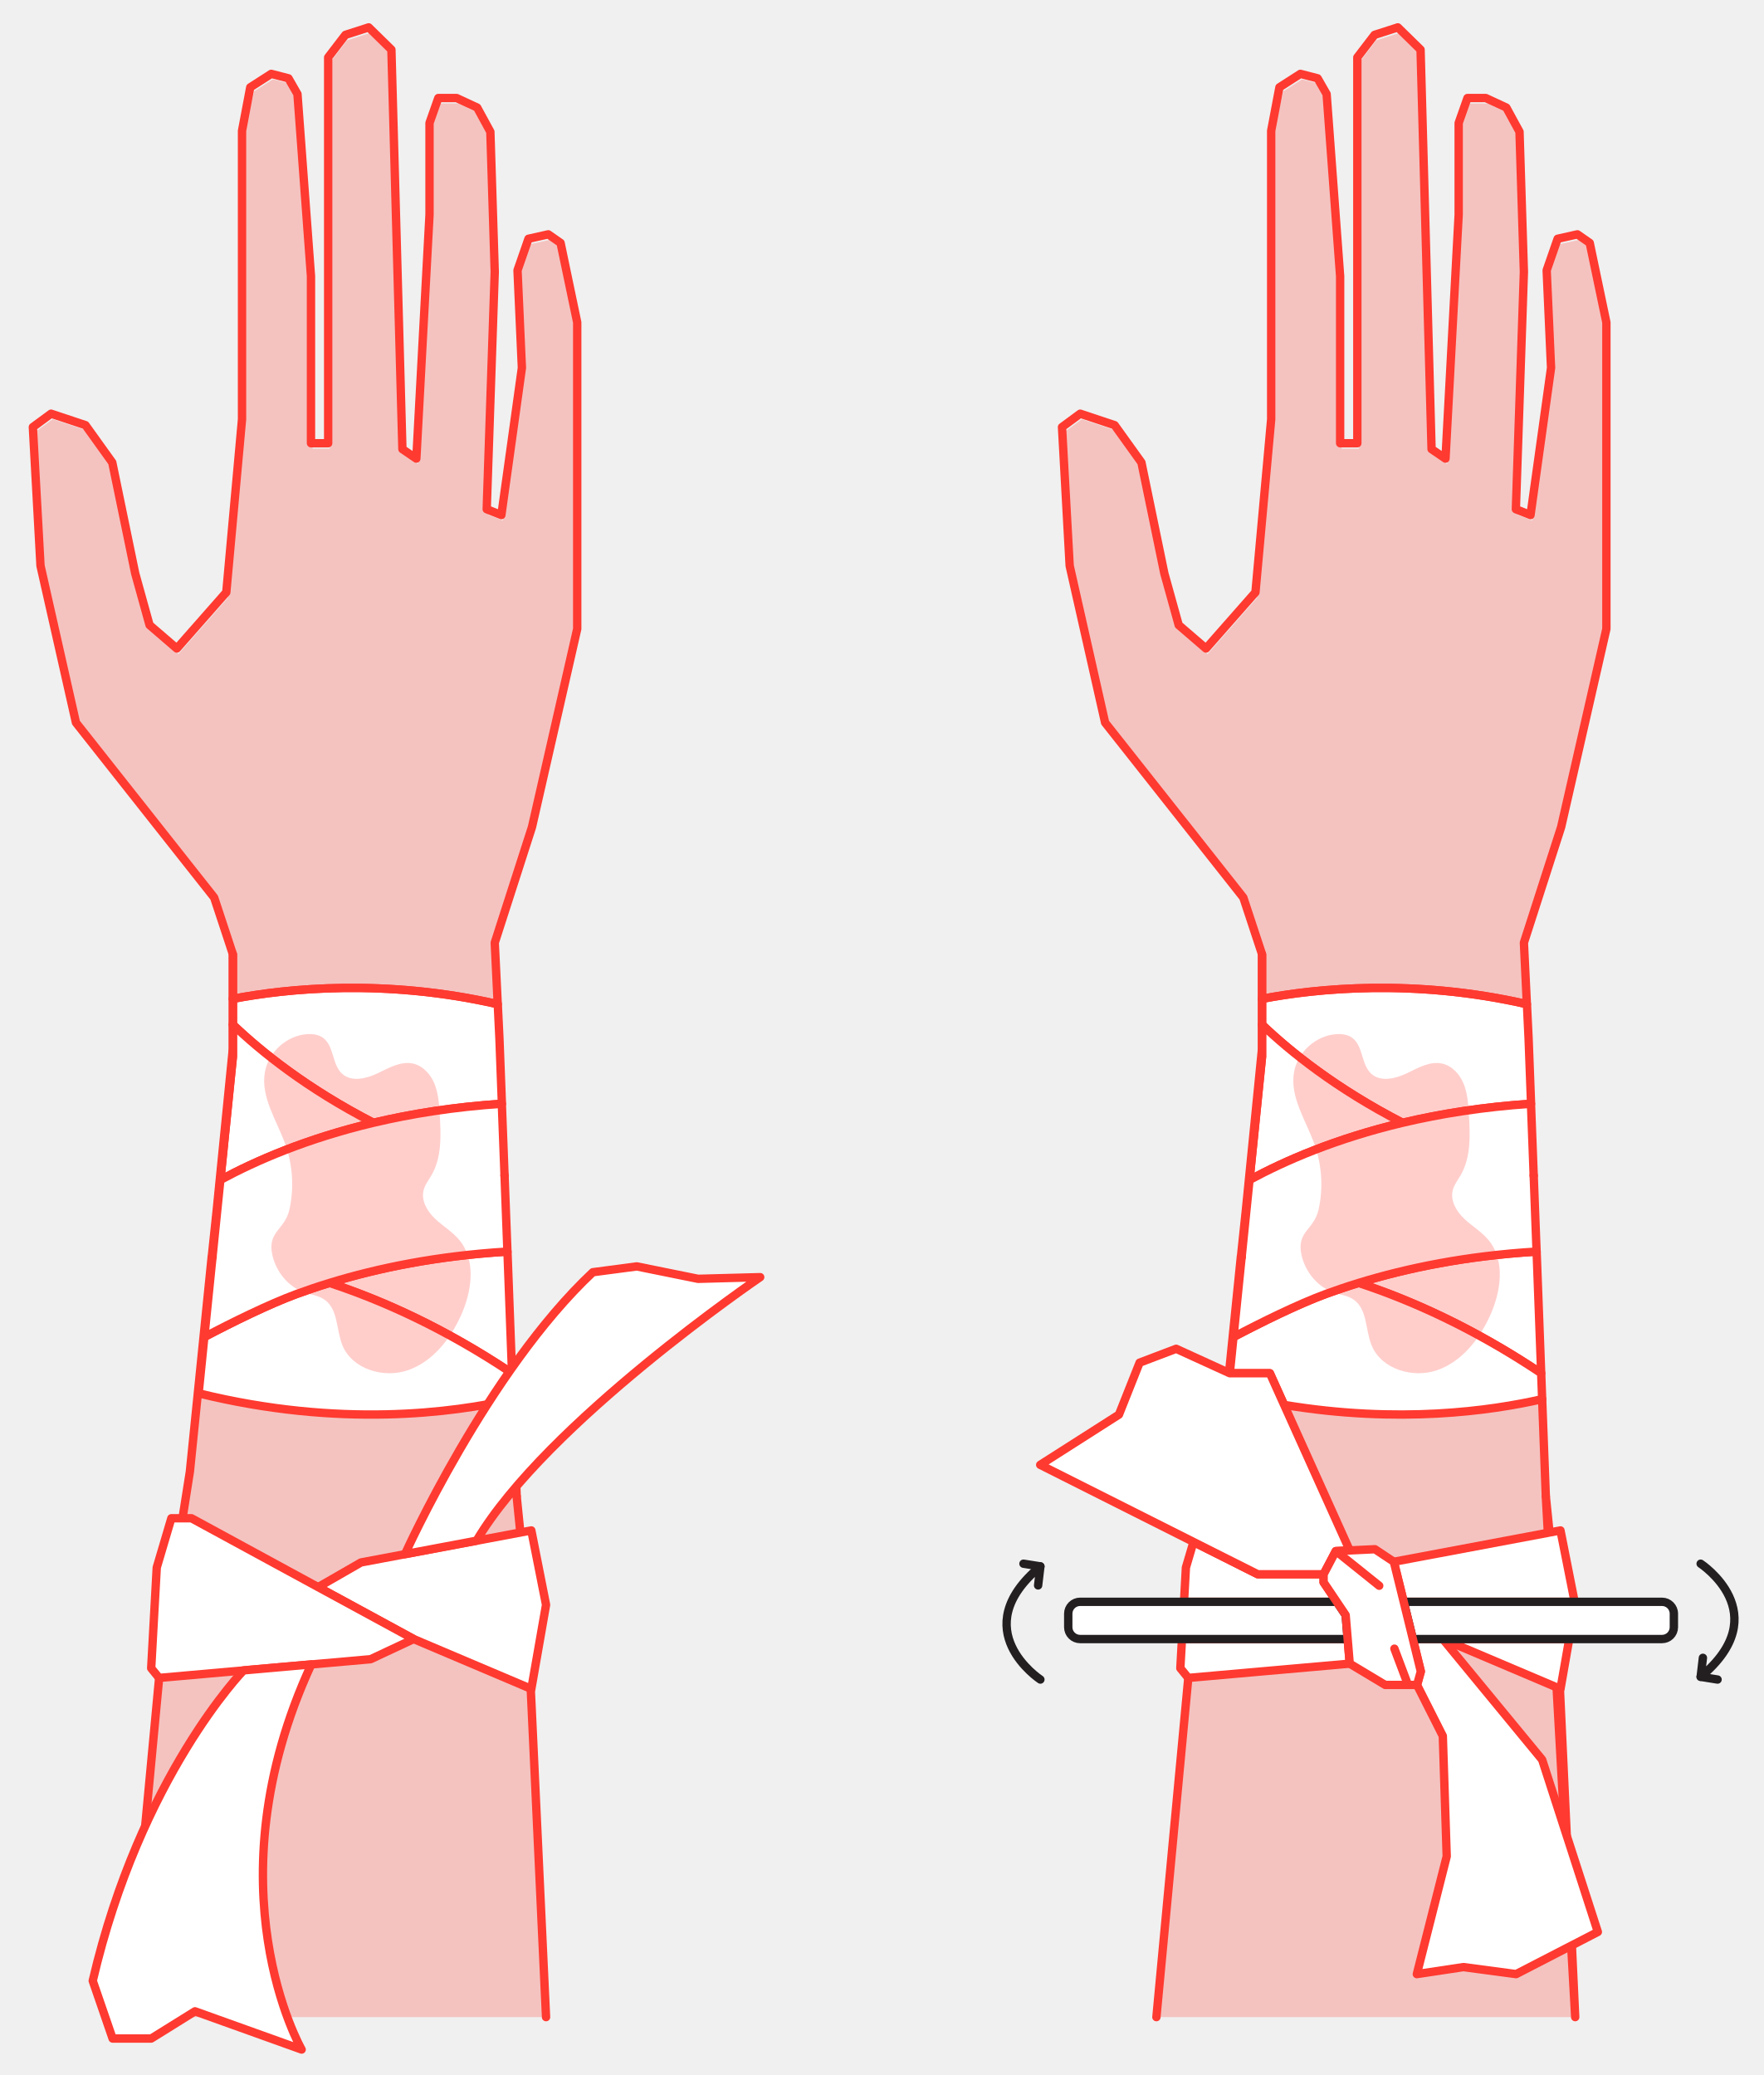
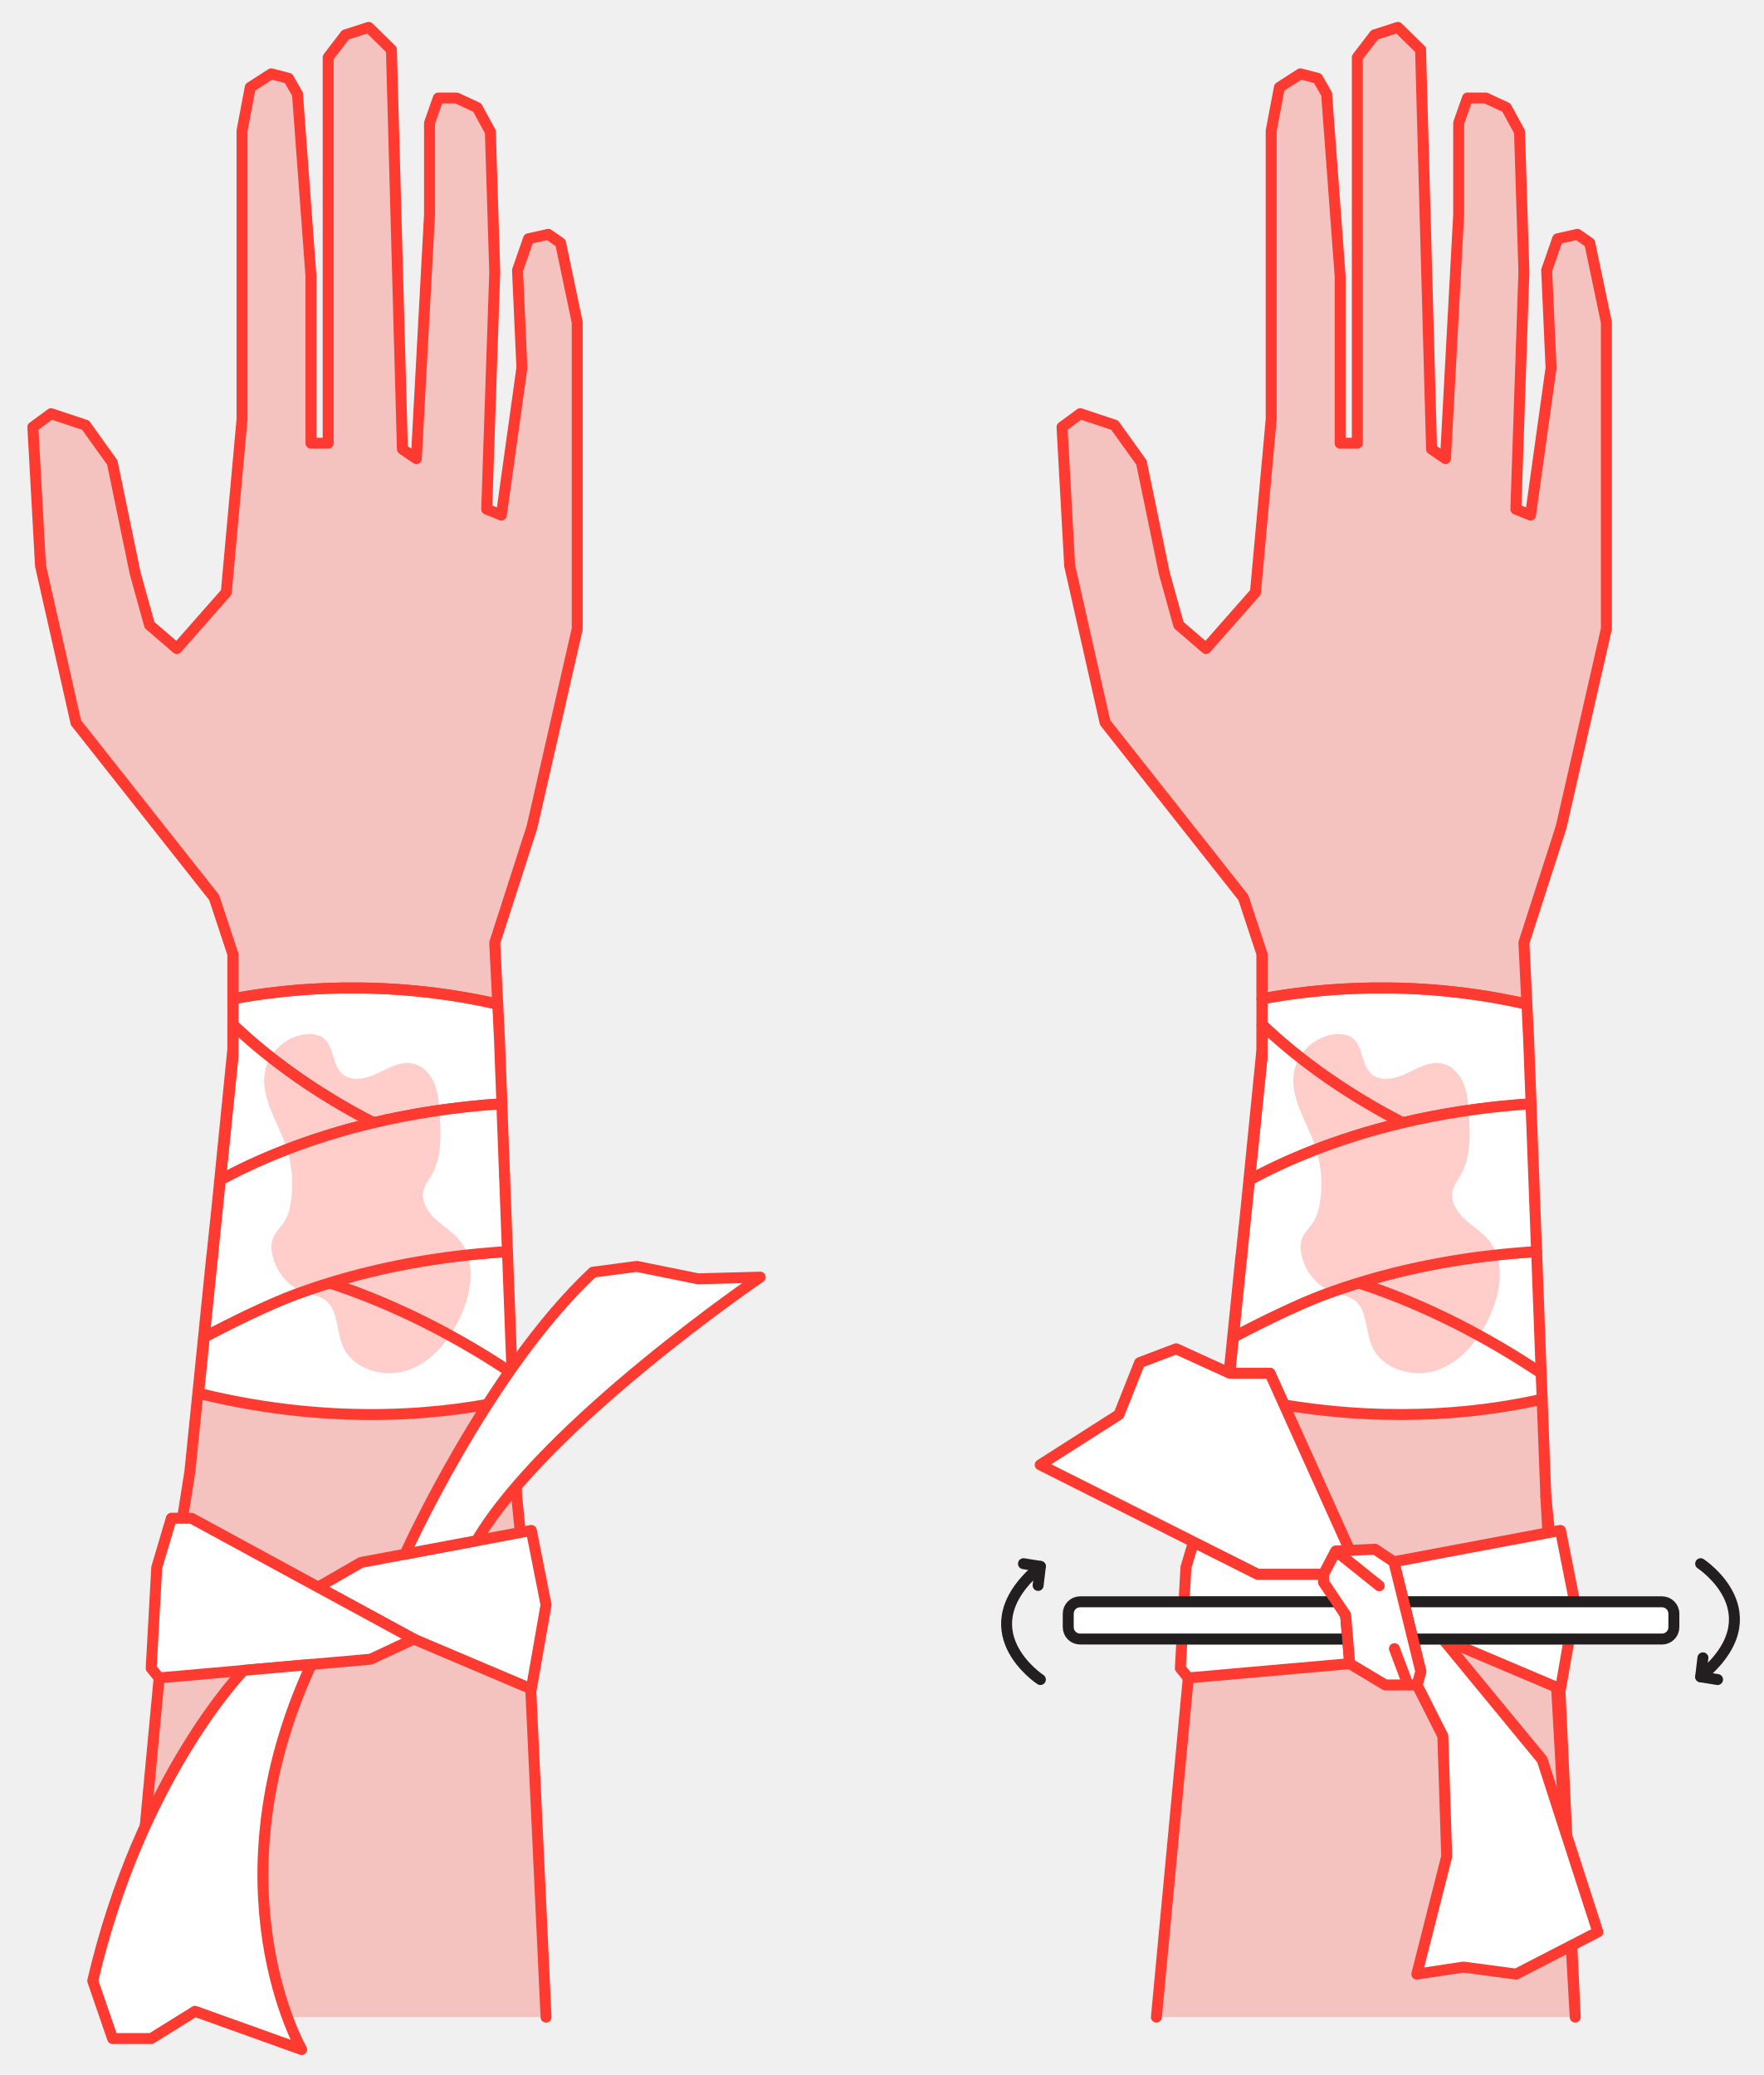
<svg xmlns="http://www.w3.org/2000/svg" width="322" height="379" viewBox="0 0 322 379" fill="none">
  <path opacity="0.25" d="M286.457 336.311L286.128 335.31L285.731 334.087L281.635 321.41L263.494 299.372L284.272 308.183L284.875 308.435L284.982 308.481L285.074 307.961L286.457 336.311Z" fill="#FF3A30" />
  <path opacity="0.25" d="M287.672 368.428H211.188L217.378 306.44L246.492 303.865L252.98 307.755H258.787L263.494 317.077L264.205 339.069L258.749 360.572L267.254 359.289L276.882 360.572L286.938 355.384L287.061 355.323L287.374 355.162L287.664 361.329L287.672 368.428Z" fill="#FF3A30" />
  <path opacity="0.25" d="M293.655 59.896V115.87L285.578 151.258L278.594 173.189L278.601 173.318L278.655 174.442L279.442 190.695L282.598 274.316L283.163 279.879L282.98 279.909L282.682 279.97L254.546 285.258L251.1 282.966L246.492 283.187L234.518 256.603H234.51V256.595L231.912 250.826H225.134L225.554 246.654L225.837 243.91V243.903L226.907 233.38L226.93 233.174L227.044 232.051L227.579 226.793L228.481 217.968L228.764 215.217L230.773 195.44V176.772L230.766 176.749V175.328L230.483 174.518L230.475 174.495L229.971 173.059L229.948 172.967L229.925 172.898L229.902 172.837L227.037 164.691L226.945 164.424L202.11 132.987L201.912 132.1L195.646 104.339L194.316 80.398L194.247 79.16V79.015L197.564 76.57L203.845 78.664L208.621 85.296L208.629 85.312L208.743 85.472L212.732 104.759L215.284 114.181V114.189L215.552 115.167L220.534 119.461L229.566 109.191L232.439 76.57V24.891L232.569 24.356L232.585 24.295L232.592 24.249L233.853 18.869L233.968 18.38L234.327 16.86L234.365 16.684L237.781 14.491L240.929 15.308L242.312 17.746L242.32 17.754L242.564 18.189L244.971 50.62V52.094L245.032 80.956V81.957H248.173V11.48L251.329 7.376L255.57 6.009L259.452 9.806L259.719 10.074L260.804 49.359L261.698 82.209L261.721 83.035L264.274 84.777L266.474 43.918L266.681 23.615V23.462L268.293 18.907H271.632L275.384 20.65L276.003 21.933L276.026 21.987L277.532 25.105L277.539 25.166L277.807 25.67L277.814 25.685L277.921 29.285L277.937 30.102L278.578 51.3L278.571 51.437L277.157 93.137L277.127 94.015H277.134L277.172 94.031L279.801 95.085L283.5 68.516L283.545 68.21V68.187L283.553 68.172L282.812 51.644L282.758 50.505V50.497L282.743 50.367L284.76 44.613L288.375 43.811L290.514 45.301H290.522L290.614 45.37L293.655 59.896Z" fill="#FF3A30" />
-   <path d="M281.459 250.826H281.452C269.187 242.619 257.801 237.507 248.127 234.328C256.984 231.608 267.75 229.392 280.466 228.62H280.626L281.459 250.826Z" fill="white" stroke="#FF3A30" stroke-width="1.528" stroke-linecap="round" stroke-linejoin="round" />
-   <path d="M282.307 273.315L281.635 255.556" stroke="#FF3A30" stroke-width="1.528" stroke-linecap="round" stroke-linejoin="round" />
-   <path d="M279.603 201.607C270.853 202.18 263.036 203.449 256.143 205.076C244.016 198.833 235.657 192.094 230.491 187.157V182.442C240.287 180.555 258.26 178.698 278.846 183.413H278.854L279.159 189.687L279.61 201.607H279.603Z" fill="white" stroke="#FF3A30" stroke-width="1.528" stroke-linecap="round" stroke-linejoin="round" />
-   <path d="M293.365 58.888V114.869L285.104 151.059L278.364 171.996L278.303 172.188L278.846 183.413H278.838C258.252 178.698 240.279 180.555 230.483 182.442V174.304L227.961 166.663L227.06 163.935L201.82 131.986L195.348 103.338L193.949 78.007L194.026 77.953L197.273 75.561L203.562 77.655L208.453 84.471L212.64 104.736L215.261 114.166L220.243 118.453L229.276 108.19L232.149 76.578V23.89L233.563 16.424L233.654 15.95L233.677 15.935L237.483 13.49L240.631 14.307L242.274 17.18L244.681 49.649L244.742 50.436V80.956H247.883V10.479L251.031 6.368L255.28 5L259.429 9.065L261.439 82.034L263.983 83.768L266.39 39.188V22.453L267.995 17.906H271.342L275.094 19.649L277.501 24.065L278.28 48.992L278.303 49.634L276.882 91.585L276.836 93.007L279.511 94.076L283.263 67.171L283.209 66.071L282.46 49.366L282.521 49.198L284.462 43.612L288.077 42.802L290.323 44.369L293.365 58.888Z" stroke="#FF3A30" stroke-width="1.528" stroke-linecap="round" stroke-linejoin="round" />
-   <path d="M256.136 205.076C243.963 207.965 234.671 212.015 228.237 215.499C228.221 215.507 228.206 215.514 228.191 215.522L230.483 192.995V187.157C235.649 192.093 244.009 198.833 256.136 205.076Z" fill="white" stroke="#FF3A30" stroke-width="1.528" stroke-linecap="round" stroke-linejoin="round" />
-   <path d="M224.592 250.826L225.264 244.208L226.617 230.935L226.64 230.729L226.754 229.605L227.289 224.348L228.191 215.522L230.483 192.995V187.157V182.442V174.518V174.327L230.476 174.304V174.495V182.442V187.149V191.551L227.541 220.925L226.64 229.437L226.624 229.43L224.454 250.765" stroke="#FF3A30" stroke-width="1.528" stroke-linecap="round" stroke-linejoin="round" />
-   <path d="M217.011 306.471L211.188 368.428" stroke="#FF3A30" stroke-width="1.528" stroke-linecap="round" stroke-linejoin="round" />
-   <path d="M282.98 279.909L282.682 279.97L282.307 273.314L282.98 279.909Z" fill="white" stroke="#FF3A30" stroke-width="1.528" stroke-linecap="round" stroke-linejoin="round" />
-   <path d="M286.128 335.31L285.731 334.087L284.271 308.183L284.875 308.435L286.128 335.31Z" fill="white" stroke="#FF3A30" stroke-width="1.528" stroke-linecap="round" stroke-linejoin="round" />
-   <path d="M287.672 368.428L286.938 355.384L287.06 355.323L287.672 368.428Z" fill="white" stroke="#FF3A30" stroke-width="1.528" stroke-linecap="round" stroke-linejoin="round" />
-   <path d="M281.635 255.556C272.19 257.711 255.455 260.08 234.518 256.603H234.51L231.912 250.826H224.592L225.264 244.208L225.837 243.91C227.556 243.001 229.482 242.023 231.461 241.052C232.195 240.693 232.936 240.334 233.677 239.983C234.709 239.494 235.748 239.012 236.764 238.561C236.91 238.492 237.055 238.431 237.2 238.37C237.49 238.233 237.781 238.11 238.071 237.988C238.43 237.828 238.782 237.682 239.126 237.537C240.172 237.094 241.174 236.697 242.113 236.353C242.48 236.215 242.847 236.085 243.221 235.948C243.221 235.956 243.229 235.948 243.229 235.948C244.009 235.673 244.803 235.398 245.621 235.13C246.033 234.993 246.446 234.863 246.859 234.725C247.271 234.595 247.699 234.458 248.127 234.328C248.754 234.534 249.38 234.748 250.022 234.97C250.534 235.146 251.046 235.329 251.566 235.52C251.742 235.573 251.917 235.642 252.093 235.711C252.636 235.91 253.186 236.116 253.744 236.33C254.386 236.574 255.035 236.827 255.692 237.094C256.342 237.354 257.007 237.629 257.671 237.912C258.336 238.187 259.009 238.477 259.689 238.783C260.361 239.081 261.049 239.387 261.737 239.707C262.424 240.028 263.12 240.357 263.815 240.693C264.511 241.022 265.214 241.373 265.924 241.732C266.329 241.939 266.742 242.145 267.147 242.359C267.636 242.611 268.125 242.871 268.622 243.131C269.111 243.391 269.607 243.658 270.104 243.933C271.48 244.69 272.878 245.477 274.284 246.31C274.758 246.585 275.224 246.868 275.698 247.158C276.011 247.349 276.324 247.54 276.638 247.731C276.958 247.922 277.272 248.121 277.585 248.319C278.219 248.717 278.861 249.114 279.495 249.534C279.763 249.703 280.038 249.878 280.305 250.062C280.688 250.306 281.07 250.558 281.452 250.818H281.459L281.635 255.556Z" fill="white" stroke="#FF3A30" stroke-width="1.528" stroke-linecap="round" stroke-linejoin="round" />
-   <path d="M280.626 228.612H280.466C267.75 229.392 256.984 231.608 248.127 234.328C246.01 234.977 244.008 235.658 242.113 236.353C237.116 238.187 230.231 241.58 225.264 244.208L226.616 230.935L226.639 230.729L226.754 229.605L227.289 224.348L228.191 215.522C228.191 215.522 228.221 215.507 228.236 215.499C234.671 212.015 243.963 207.965 256.135 205.076C263.028 203.449 270.845 202.18 279.595 201.607L280.091 214.697L280.619 228.612H280.626Z" fill="white" stroke="#FF3A30" stroke-width="1.528" stroke-linecap="round" stroke-linejoin="round" />
-   <path d="M230.484 182.442H230.476" stroke="#FF3A30" stroke-width="1.528" stroke-linecap="round" stroke-linejoin="round" />
-   <path d="M280.099 214.697H280.084" stroke="#FF3A30" stroke-width="1.528" stroke-linecap="round" stroke-linejoin="round" />
-   <path d="M230.483 187.158C230.483 187.158 230.483 187.158 230.483 187.15" stroke="#FF3A30" stroke-width="1.528" stroke-linecap="round" stroke-linejoin="round" />
-   <path d="M226.778 229.613C226.778 229.613 226.762 229.613 226.754 229.613" stroke="#FF3A30" stroke-width="1.528" stroke-linecap="round" stroke-linejoin="round" />
+   <path d="M281.459 250.826H281.452C269.187 242.619 257.801 237.507 248.127 234.328C256.984 231.608 267.75 229.392 280.466 228.62H280.626L281.459 250.826Z" fill="white" stroke="#FF3A30" stroke-width="2" stroke-linecap="round" stroke-linejoin="round" />
+   <path d="M282.307 273.315L281.635 255.556" stroke="#FF3A30" stroke-width="2" stroke-linecap="round" stroke-linejoin="round" />
+   <path d="M279.603 201.607C270.853 202.18 263.036 203.449 256.143 205.076C244.016 198.833 235.657 192.094 230.491 187.157V182.442C240.287 180.555 258.26 178.698 278.846 183.413H278.854L279.159 189.687L279.61 201.607H279.603Z" fill="white" stroke="#FF3A30" stroke-width="2" stroke-linecap="round" stroke-linejoin="round" />
+   <path d="M293.365 58.888V114.869L285.104 151.059L278.364 171.996L278.303 172.188L278.846 183.413H278.838C258.252 178.698 240.279 180.555 230.483 182.442V174.304L227.961 166.663L227.06 163.935L201.82 131.986L195.348 103.338L193.949 78.007L194.026 77.953L197.273 75.561L203.562 77.655L208.453 84.471L212.64 104.736L215.261 114.166L220.243 118.453L229.276 108.19L232.149 76.578V23.89L233.563 16.424L233.654 15.95L233.677 15.935L237.483 13.49L240.631 14.307L242.274 17.18L244.681 49.649L244.742 50.436V80.956H247.883V10.479L251.031 6.368L255.28 5L259.429 9.065L261.439 82.034L263.983 83.768L266.39 39.188V22.453L267.995 17.906H271.342L275.094 19.649L277.501 24.065L278.28 48.992L278.303 49.634L276.882 91.585L276.836 93.007L279.511 94.076L283.263 67.171L283.209 66.071L282.46 49.366L282.521 49.198L284.462 43.612L288.077 42.802L290.323 44.369L293.365 58.888Z" stroke="#FF3A30" stroke-width="2" stroke-linecap="round" stroke-linejoin="round" />
+   <path d="M256.136 205.076C243.963 207.965 234.671 212.015 228.237 215.499C228.221 215.507 228.206 215.514 228.191 215.522L230.483 192.995V187.157C235.649 192.093 244.009 198.833 256.136 205.076Z" fill="white" stroke="#FF3A30" stroke-width="2" stroke-linecap="round" stroke-linejoin="round" />
+   <path d="M224.592 250.826L225.264 244.208L226.617 230.935L226.64 230.729L226.754 229.605L227.289 224.348L228.191 215.522L230.483 192.995V187.157V182.442V174.518V174.327L230.476 174.304V174.495V182.442V187.149V191.551L227.541 220.925L226.64 229.437L226.624 229.43L224.454 250.765" stroke="#FF3A30" stroke-width="2" stroke-linecap="round" stroke-linejoin="round" />
+   <path d="M217.011 306.471L211.188 368.428" stroke="#FF3A30" stroke-width="2" stroke-linecap="round" stroke-linejoin="round" />
+   <path d="M282.98 279.909L282.682 279.97L282.307 273.314L282.98 279.909Z" fill="white" stroke="#FF3A30" stroke-width="2" stroke-linecap="round" stroke-linejoin="round" />
+   <path d="M286.128 335.31L285.731 334.087L284.271 308.183L284.875 308.435L286.128 335.31Z" fill="white" stroke="#FF3A30" stroke-width="2" stroke-linecap="round" stroke-linejoin="round" />
+   <path d="M287.672 368.428L286.938 355.384L287.06 355.323L287.672 368.428Z" fill="white" stroke="#FF3A30" stroke-width="2" stroke-linecap="round" stroke-linejoin="round" />
+   <path d="M281.635 255.556C272.19 257.711 255.455 260.08 234.518 256.603H234.51L231.912 250.826H224.592L225.264 244.208L225.837 243.91C227.556 243.001 229.482 242.023 231.461 241.052C232.195 240.693 232.936 240.334 233.677 239.983C234.709 239.494 235.748 239.012 236.764 238.561C236.91 238.492 237.055 238.431 237.2 238.37C237.49 238.233 237.781 238.11 238.071 237.988C238.43 237.828 238.782 237.682 239.126 237.537C240.172 237.094 241.174 236.697 242.113 236.353C242.48 236.215 242.847 236.085 243.221 235.948C243.221 235.956 243.229 235.948 243.229 235.948C244.009 235.673 244.803 235.398 245.621 235.13C246.033 234.993 246.446 234.863 246.859 234.725C247.271 234.595 247.699 234.458 248.127 234.328C248.754 234.534 249.38 234.748 250.022 234.97C250.534 235.146 251.046 235.329 251.566 235.52C251.742 235.573 251.917 235.642 252.093 235.711C252.636 235.91 253.186 236.116 253.744 236.33C254.386 236.574 255.035 236.827 255.692 237.094C256.342 237.354 257.007 237.629 257.671 237.912C258.336 238.187 259.009 238.477 259.689 238.783C260.361 239.081 261.049 239.387 261.737 239.707C262.424 240.028 263.12 240.357 263.815 240.693C264.511 241.022 265.214 241.373 265.924 241.732C266.329 241.939 266.742 242.145 267.147 242.359C267.636 242.611 268.125 242.871 268.622 243.131C269.111 243.391 269.607 243.658 270.104 243.933C271.48 244.69 272.878 245.477 274.284 246.31C274.758 246.585 275.224 246.868 275.698 247.158C276.011 247.349 276.324 247.54 276.638 247.731C276.958 247.922 277.272 248.121 277.585 248.319C278.219 248.717 278.861 249.114 279.495 249.534C279.763 249.703 280.038 249.878 280.305 250.062C280.688 250.306 281.07 250.558 281.452 250.818H281.459L281.635 255.556Z" fill="white" stroke="#FF3A30" stroke-width="2" stroke-linecap="round" stroke-linejoin="round" />
+   <path d="M280.626 228.612H280.466C267.75 229.392 256.984 231.608 248.127 234.328C246.01 234.977 244.008 235.658 242.113 236.353C237.116 238.187 230.231 241.58 225.264 244.208L226.616 230.935L226.639 230.729L226.754 229.605L227.289 224.348L228.191 215.522C228.191 215.522 228.221 215.507 228.236 215.499C234.671 212.015 243.963 207.965 256.135 205.076C263.028 203.449 270.845 202.18 279.595 201.607L280.091 214.697L280.619 228.612H280.626Z" fill="white" stroke="#FF3A30" stroke-width="2" stroke-linecap="round" stroke-linejoin="round" />
+   <path d="M230.484 182.442H230.476" stroke="#FF3A30" stroke-width="2" stroke-linecap="round" stroke-linejoin="round" />
+   <path d="M280.099 214.697H280.084" stroke="#FF3A30" stroke-width="2" stroke-linecap="round" stroke-linejoin="round" />
+   <path d="M230.483 187.158C230.483 187.158 230.483 187.158 230.483 187.15" stroke="#FF3A30" stroke-width="2" stroke-linecap="round" stroke-linejoin="round" />
+   <path d="M226.778 229.613C226.778 229.613 226.762 229.613 226.754 229.613" stroke="#FF3A30" stroke-width="2" stroke-linecap="round" stroke-linejoin="round" />
  <path opacity="0.25" d="M240.807 220.917C241.67 217.02 241.418 212.886 240.096 209.119C238.553 204.717 235.527 200.446 236.321 195.846C236.956 192.185 240.272 189.167 243.978 188.892C245.01 188.815 246.11 188.945 246.943 189.557C248.991 191.039 248.563 194.455 250.443 196.136C252.147 197.664 254.837 197.03 256.9 196.044C258.963 195.058 261.148 193.767 263.38 194.264C265.206 194.669 266.597 196.228 267.3 197.955C268.003 199.682 268.125 201.584 268.247 203.449C268.484 207.262 268.668 211.335 266.757 214.644C266.238 215.545 265.558 216.393 265.305 217.41C264.832 219.32 265.986 221.269 267.422 222.621C268.859 223.974 270.601 224.99 271.847 226.503C274.949 230.263 274.124 235.917 272.099 240.349C270.135 244.652 266.956 248.686 262.493 250.253C258.031 251.819 252.254 250.092 250.481 245.714C249.335 242.894 249.724 239.134 247.226 237.392C246.171 236.651 244.834 236.49 243.611 236.085C240.616 235.084 238.385 232.311 237.697 229.262C236.711 224.898 239.974 224.684 240.807 220.91V220.917Z" fill="#FF3A30" />
  <path opacity="0.25" d="M23.239 368.428H99.722L99.715 361.321L99.394 354.582L99.325 353.206L99.264 351.922L96.276 290.516V290.5L96.261 290.179L94.648 274.308L91.493 190.688L90.705 174.434L90.652 173.311L90.644 173.181L97.629 151.25L105.706 115.862V61.325V59.889L102.664 45.362L100.425 43.803L96.811 44.606L94.794 50.36L94.809 50.49V50.497L94.862 51.636L95.604 68.164L95.596 68.18V68.203L95.55 68.508L91.852 95.078L89.223 94.023L89.185 94.008H89.177L90.621 51.43L90.629 51.292L89.987 30.095L89.972 29.277L89.865 25.678L89.857 25.663L88.077 21.979L88.054 21.926L87.435 20.642L83.683 18.9H80.344L78.731 23.454V23.607L78.525 43.91L76.324 84.769L73.772 83.027L72.855 49.351L71.77 10.066L67.621 6.001L63.38 7.369L60.224 11.472V12.917V81.95H57.083L57.022 52.087V50.612L54.615 18.182L52.98 15.301L49.831 14.483L46.416 16.676L46.377 16.852L46.018 18.373L45.904 18.862L44.643 24.241L44.635 24.287L44.62 24.348L44.49 24.883V26.327V76.562L41.617 109.184L32.584 119.454L27.602 115.159L24.782 104.752L20.794 85.465L15.896 78.656L9.614 76.562L6.298 79.008V79.153L6.367 80.391L7.696 104.331L14.161 132.979L38.996 164.416L39.087 164.684L41.953 172.829L41.976 172.891L41.999 172.959L42.022 173.051L42.816 175.321V176.742L42.824 176.765V184.88V189.595V195.433L40.532 217.96L39.63 226.786L39.095 232.043L38.98 233.166L38.958 233.373L37.605 246.646L36.566 256.924L29.834 302.276L23.239 368.428Z" fill="#FF3A30" />
-   <path d="M93.51 250.826H93.502C81.238 242.619 69.852 237.507 60.178 234.328C69.034 231.608 79.801 229.392 92.517 228.62H92.677L93.51 250.826Z" fill="white" stroke="#FF3A30" stroke-width="1.528" stroke-linecap="round" stroke-linejoin="round" />
-   <path d="M94.358 273.315L93.686 255.556" stroke="#FF3A30" stroke-width="1.528" stroke-linecap="round" stroke-linejoin="round" />
-   <path d="M91.653 201.607C82.904 202.18 75.087 203.449 68.194 205.076C56.067 198.833 47.707 192.094 42.541 187.157V182.442C52.338 180.555 70.311 178.698 90.897 183.413H90.904L91.21 189.687L91.661 201.607H91.653Z" fill="white" stroke="#FF3A30" stroke-width="1.528" stroke-linecap="round" stroke-linejoin="round" />
-   <path d="M105.415 58.888V114.869L97.155 151.059L90.415 171.996L90.354 172.188L90.897 183.413H90.889C70.303 178.698 52.33 180.555 42.534 182.442V174.304L40.012 166.663L39.11 163.935L13.871 131.986L7.398 103.338L6 78.007L6.076 77.953L9.324 75.561L15.613 77.655L20.503 84.471L24.691 104.736L27.312 114.166L32.294 118.453L41.327 108.19L44.2 76.578V23.89L45.613 16.424L45.705 15.95L45.728 15.935L49.533 13.49L52.682 14.307L54.325 17.18L56.732 49.649L56.793 50.436V80.956H59.933V10.479L63.082 6.368L67.33 5L71.48 9.065L73.489 82.034L76.034 83.768L78.441 39.188V22.453L80.046 17.906H83.393L87.145 19.649L89.552 24.065L90.331 48.992L90.354 49.634L88.933 91.585L88.887 93.007L91.561 94.076L95.313 67.171L95.26 66.071L94.511 49.366L94.572 49.198L96.513 43.612L100.128 42.802L102.374 44.369L105.415 58.888Z" stroke="#FF3A30" stroke-width="1.528" stroke-linecap="round" stroke-linejoin="round" />
-   <path d="M68.186 205.076C56.013 207.965 46.721 212.015 40.287 215.499C40.272 215.507 40.257 215.514 40.242 215.522L42.534 192.995V187.157C47.7 192.093 56.059 198.833 68.186 205.076Z" fill="white" stroke="#FF3A30" stroke-width="1.528" stroke-linecap="round" stroke-linejoin="round" />
-   <path d="M36.276 254.486L37.315 244.208L38.667 230.935L38.69 230.729L38.805 229.605L39.34 224.348L40.242 215.522L42.534 192.995V187.157V182.442V174.327L42.526 174.304V191.551L39.592 220.925L38.69 229.437L38.675 229.43L34.678 268.776L29.544 301.336L23.239 368.428" stroke="#FF3A30" stroke-width="1.528" stroke-linecap="round" stroke-linejoin="round" />
+   <path d="M93.51 250.826H93.502C81.238 242.619 69.852 237.507 60.178 234.328C69.034 231.608 79.801 229.392 92.517 228.62H92.677L93.51 250.826Z" fill="white" stroke="#FF3A30" stroke-width="2" stroke-linecap="round" stroke-linejoin="round" />
+   <path d="M94.358 273.315L93.686 255.556" stroke="#FF3A30" stroke-width="2" stroke-linecap="round" stroke-linejoin="round" />
+   <path d="M91.653 201.607C82.904 202.18 75.087 203.449 68.194 205.076C56.067 198.833 47.707 192.094 42.541 187.157V182.442C52.338 180.555 70.311 178.698 90.897 183.413H90.904L91.21 189.687L91.661 201.607H91.653Z" fill="white" stroke="#FF3A30" stroke-width="2" stroke-linecap="round" stroke-linejoin="round" />
+   <path d="M105.415 58.888V114.869L97.155 151.059L90.415 171.996L90.354 172.188L90.897 183.413H90.889C70.303 178.698 52.33 180.555 42.534 182.442V174.304L40.012 166.663L39.11 163.935L13.871 131.986L7.398 103.338L6 78.007L6.076 77.953L9.324 75.561L15.613 77.655L20.503 84.471L24.691 104.736L27.312 114.166L32.294 118.453L41.327 108.19L44.2 76.578V23.89L45.613 16.424L45.705 15.95L45.728 15.935L49.533 13.49L52.682 14.307L54.325 17.18L56.732 49.649L56.793 50.436V80.956H59.933V10.479L63.082 6.368L67.33 5L71.48 9.065L73.489 82.034L76.034 83.768L78.441 39.188V22.453L80.046 17.906H83.393L87.145 19.649L89.552 24.065L90.331 48.992L90.354 49.634L88.933 91.585L88.887 93.007L91.561 94.076L95.313 67.171L95.26 66.071L94.511 49.366L94.572 49.198L96.513 43.612L100.128 42.802L102.374 44.369L105.415 58.888Z" stroke="#FF3A30" stroke-width="2" stroke-linecap="round" stroke-linejoin="round" />
+   <path d="M68.186 205.076C56.013 207.965 46.721 212.015 40.287 215.499C40.272 215.507 40.257 215.514 40.242 215.522L42.534 192.995V187.157C47.7 192.093 56.059 198.833 68.186 205.076Z" fill="white" stroke="#FF3A30" stroke-width="2" stroke-linecap="round" stroke-linejoin="round" />
+   <path d="M36.276 254.486L37.315 244.208L38.667 230.935L38.69 230.729L38.805 229.605L39.34 224.348L40.242 215.522L42.534 192.995V187.157V182.442V174.327L42.526 174.304V191.551L39.592 220.925L38.69 229.437L38.675 229.43L34.678 268.776L29.544 301.336L23.239 368.428" stroke="#FF3A30" stroke-width="2" stroke-linecap="round" stroke-linejoin="round" />
  <path d="M99.722 368.428L96.078 290.263L94.358 273.314" fill="white" />
-   <path d="M99.722 368.428L96.078 290.263L94.358 273.314" stroke="#FF3A30" stroke-width="1.528" stroke-linecap="round" stroke-linejoin="round" />
-   <path d="M93.686 255.556C82.751 258.055 62.043 260.828 36.352 254.509C36.352 254.509 36.322 254.501 36.276 254.486L37.315 244.208C42.282 241.58 49.167 238.187 54.164 236.353C56.059 235.658 58.061 234.977 60.178 234.328C69.852 237.507 81.238 242.619 93.502 250.818H93.51L93.686 255.556Z" fill="white" stroke="#FF3A30" stroke-width="1.528" stroke-linecap="round" stroke-linejoin="round" />
-   <path d="M92.677 228.612H92.517C79.801 229.392 69.034 231.608 60.178 234.328C58.061 234.977 56.059 235.658 54.164 236.353C49.167 238.187 42.282 241.58 37.315 244.208L38.667 230.935L38.69 230.729L38.805 229.605L39.34 224.348L40.241 215.522C40.241 215.522 40.272 215.507 40.287 215.499C46.721 212.015 56.013 207.965 68.186 205.076C75.079 203.449 82.896 202.18 91.645 201.607L92.142 214.697L92.669 228.612H92.677Z" fill="white" stroke="#FF3A30" stroke-width="1.528" stroke-linecap="round" stroke-linejoin="round" />
-   <path d="M42.534 182.442H42.526" stroke="#FF3A30" stroke-width="1.528" stroke-linecap="round" stroke-linejoin="round" />
-   <path d="M92.15 214.697H92.135" stroke="#FF3A30" stroke-width="1.528" stroke-linecap="round" stroke-linejoin="round" />
-   <path d="M42.534 187.158C42.534 187.158 42.534 187.158 42.534 187.15" stroke="#FF3A30" stroke-width="1.528" stroke-linecap="round" stroke-linejoin="round" />
-   <path d="M38.828 229.613C38.828 229.613 38.813 229.613 38.805 229.613" stroke="#FF3A30" stroke-width="1.528" stroke-linecap="round" stroke-linejoin="round" />
+   <path d="M99.722 368.428L96.078 290.263L94.358 273.314" stroke="#FF3A30" stroke-width="2" stroke-linecap="round" stroke-linejoin="round" />
+   <path d="M93.686 255.556C82.751 258.055 62.043 260.828 36.352 254.509C36.352 254.509 36.322 254.501 36.276 254.486L37.315 244.208C42.282 241.58 49.167 238.187 54.164 236.353C56.059 235.658 58.061 234.977 60.178 234.328C69.852 237.507 81.238 242.619 93.502 250.818H93.51L93.686 255.556Z" fill="white" stroke="#FF3A30" stroke-width="2" stroke-linecap="round" stroke-linejoin="round" />
+   <path d="M92.677 228.612H92.517C79.801 229.392 69.034 231.608 60.178 234.328C58.061 234.977 56.059 235.658 54.164 236.353C49.167 238.187 42.282 241.58 37.315 244.208L38.667 230.935L38.69 230.729L38.805 229.605L39.34 224.348L40.241 215.522C40.241 215.522 40.272 215.507 40.287 215.499C46.721 212.015 56.013 207.965 68.186 205.076C75.079 203.449 82.896 202.18 91.645 201.607L92.142 214.697L92.669 228.612H92.677Z" fill="white" stroke="#FF3A30" stroke-width="2" stroke-linecap="round" stroke-linejoin="round" />
+   <path d="M42.534 182.442H42.526" stroke="#FF3A30" stroke-width="2" stroke-linecap="round" stroke-linejoin="round" />
+   <path d="M92.15 214.697H92.135" stroke="#FF3A30" stroke-width="2" stroke-linecap="round" stroke-linejoin="round" />
+   <path d="M42.534 187.158C42.534 187.158 42.534 187.158 42.534 187.15" stroke="#FF3A30" stroke-width="2" stroke-linecap="round" stroke-linejoin="round" />
+   <path d="M38.828 229.613C38.828 229.613 38.813 229.613 38.805 229.613" stroke="#FF3A30" stroke-width="2" stroke-linecap="round" stroke-linejoin="round" />
  <path opacity="0.25" d="M52.857 220.917C53.721 217.02 53.469 212.886 52.147 209.119C50.603 204.717 47.577 200.446 48.372 195.846C49.006 192.185 52.322 189.167 56.029 188.892C57.06 188.815 58.161 188.945 58.993 189.557C61.041 191.039 60.614 194.455 62.493 196.136C64.197 197.664 66.887 197.03 68.95 196.044C71.014 195.058 73.199 193.767 75.43 194.264C77.257 194.669 78.647 196.228 79.35 197.955C80.053 199.682 80.176 201.584 80.298 203.449C80.535 207.262 80.718 211.335 78.808 214.644C78.288 215.545 77.608 216.393 77.356 217.41C76.882 219.32 78.036 221.269 79.473 222.621C80.909 223.974 82.651 224.99 83.897 226.503C86.999 230.263 86.174 235.917 84.149 240.349C82.185 244.652 79.007 248.686 74.544 250.253C70.081 251.819 64.304 250.092 62.532 245.714C61.385 242.894 61.775 239.134 59.276 237.392C58.222 236.651 56.885 236.49 55.662 236.085C52.666 235.084 50.435 232.311 49.747 229.262C48.762 224.898 52.025 224.684 52.857 220.91V220.917Z" fill="#FF3A30" />
-   <path d="M99.722 293.121L97.033 308.481L75.545 299.372L58.099 289.889L65.932 285.38L97.033 279.535L99.722 293.121Z" fill="white" stroke="#FF3A30" stroke-width="1.528" stroke-linecap="round" stroke-linejoin="round" />
-   <path d="M75.545 299.372L67.682 303.055L29.054 306.471L27.61 304.698L28.626 286.313L31.293 277.311H34.969L58.099 289.889L75.545 299.372Z" fill="white" stroke="#FF3A30" stroke-width="1.528" stroke-linecap="round" stroke-linejoin="round" />
-   <path d="M287.565 292.571H256.35L254.546 285.258L282.682 279.97L282.98 279.909L283.163 279.879L284.982 279.535L287.565 292.571Z" fill="white" stroke="#FF3A30" stroke-width="1.528" stroke-linecap="round" stroke-linejoin="round" />
-   <path d="M286.579 299.372L285.074 307.961L284.982 308.481L284.875 308.435L284.271 308.183L263.494 299.372H286.579Z" fill="white" stroke="#FF3A30" stroke-width="1.528" stroke-linecap="round" stroke-linejoin="round" />
-   <path d="M246.492 303.865L217.378 306.44L217.011 306.471H217.004L215.559 304.698L215.857 299.372H246.118L246.492 303.865Z" fill="white" stroke="#FF3A30" stroke-width="1.528" stroke-linecap="round" stroke-linejoin="round" />
-   <path d="M244.123 292.571H216.232L216.576 286.313L217.959 281.636L220.404 282.867L220.649 282.989L229.689 287.535H241.724V289.003L244.123 292.571Z" fill="white" stroke="#FF3A30" stroke-width="1.528" stroke-linecap="round" stroke-linejoin="round" />
-   <path d="M73.963 283.867C73.963 283.867 89.055 250.375 108.273 232.371L116.289 231.309L127.484 233.579L138.832 233.273C138.832 233.273 99.837 259.789 87.03 281.407L73.956 283.867H73.963Z" fill="white" stroke="#FF3A30" stroke-width="1.528" stroke-linecap="round" stroke-linejoin="round" />
-   <path d="M44.475 305.103C44.475 305.103 25.669 324.382 16.935 361.795L20.565 372.34H27.618L35.611 367.366L55.089 374.35C55.089 374.35 38.056 344.755 56.854 304.003L44.475 305.095V305.103Z" fill="white" stroke="#FF3A30" stroke-width="1.528" stroke-linecap="round" stroke-linejoin="round" />
-   <path d="M246.118 299.372H197.258C196.058 299.372 195.088 298.401 195.088 297.209V294.741C195.088 293.542 196.058 292.571 197.258 292.571H244.123L245.751 294.993L246.118 299.372Z" fill="white" stroke="#231F20" stroke-width="1.528" stroke-linecap="round" stroke-linejoin="round" />
-   <path d="M246.492 283.188L243.948 283.31L243.512 284.135L241.724 287.536H229.689L220.649 282.989L220.404 282.867L217.959 281.636L189.968 267.553L204.349 258.376L208.117 248.893L214.795 246.356L224.454 250.765L224.592 250.826H231.912L234.51 256.595V256.603H234.518L246.492 283.188Z" fill="white" stroke="#FF3A30" stroke-width="1.528" stroke-linecap="round" stroke-linejoin="round" />
-   <path d="M291.806 352.87L287.374 355.162L287.06 355.323L286.938 355.384L276.882 360.573L267.254 359.289L258.749 360.573L264.205 339.069L263.494 317.077L258.787 307.755L259.475 305.287L258.023 299.372H263.494L281.635 321.41L285.731 334.087L286.128 335.31L286.457 336.311L291.806 352.87Z" fill="white" stroke="#FF3A30" stroke-width="1.528" stroke-linecap="round" stroke-linejoin="round" />
-   <path d="M305.691 294.741V297.209C305.691 298.401 304.72 299.372 303.528 299.372H258.023L256.35 292.571H303.528C304.72 292.571 305.691 293.542 305.691 294.741Z" fill="white" stroke="#231F20" stroke-width="1.528" stroke-linecap="round" stroke-linejoin="round" />
-   <path d="M310.581 285.61C310.581 285.61 324.466 294.703 310.581 306.272L310.994 302.803" stroke="#231F20" stroke-width="1.528" stroke-linecap="round" stroke-linejoin="round" />
-   <path d="M310.581 306.272L313.668 306.769" stroke="#231F20" stroke-width="1.528" stroke-linecap="round" stroke-linejoin="round" />
-   <path d="M189.999 306.769C189.999 306.769 176.114 297.676 189.999 286.106L189.586 289.576" stroke="#231F20" stroke-width="1.528" stroke-linecap="round" stroke-linejoin="round" />
-   <path d="M189.999 286.099L186.912 285.61" stroke="#231F20" stroke-width="1.528" stroke-linecap="round" stroke-linejoin="round" />
-   <path d="M259.475 305.287L258.787 307.755H252.98L246.492 303.865L246.118 299.372L245.751 294.993L244.123 292.571L241.724 289.003V287.535L243.512 284.135L243.948 283.31L246.492 283.187L251.1 282.966L254.546 285.258L256.35 292.571L258.023 299.372L259.475 305.287Z" fill="white" stroke="#FF3A30" stroke-width="1.528" stroke-linecap="round" stroke-linejoin="round" />
-   <path d="M244.284 283.547L251.879 289.637" stroke="#FF3A30" stroke-width="1.528" stroke-linecap="round" stroke-linejoin="round" />
-   <path d="M256.923 307.166L254.653 301.13" stroke="#FF3A30" stroke-width="1.528" stroke-linecap="round" stroke-linejoin="round" />
+   <path d="M99.722 293.121L97.033 308.481L75.545 299.372L58.099 289.889L65.932 285.38L97.033 279.535L99.722 293.121Z" fill="white" stroke="#FF3A30" stroke-width="2" stroke-linecap="round" stroke-linejoin="round" />
+   <path d="M75.545 299.372L67.682 303.055L29.054 306.471L27.61 304.698L28.626 286.313L31.293 277.311H34.969L58.099 289.889L75.545 299.372Z" fill="white" stroke="#FF3A30" stroke-width="2" stroke-linecap="round" stroke-linejoin="round" />
+   <path d="M287.565 292.571H256.35L254.546 285.258L282.682 279.97L282.98 279.909L283.163 279.879L284.982 279.535L287.565 292.571Z" fill="white" stroke="#FF3A30" stroke-width="2" stroke-linecap="round" stroke-linejoin="round" />
+   <path d="M286.579 299.372L285.074 307.961L284.982 308.481L284.875 308.435L284.271 308.183L263.494 299.372H286.579Z" fill="white" stroke="#FF3A30" stroke-width="2" stroke-linecap="round" stroke-linejoin="round" />
+   <path d="M246.492 303.865L217.378 306.44L217.011 306.471H217.004L215.559 304.698L215.857 299.372H246.118L246.492 303.865Z" fill="white" stroke="#FF3A30" stroke-width="2" stroke-linecap="round" stroke-linejoin="round" />
+   <path d="M244.123 292.571H216.232L216.576 286.313L217.959 281.636L220.404 282.867L220.649 282.989L229.689 287.535H241.724V289.003L244.123 292.571Z" fill="white" stroke="#FF3A30" stroke-width="2" stroke-linecap="round" stroke-linejoin="round" />
+   <path d="M73.963 283.867C73.963 283.867 89.055 250.375 108.273 232.371L116.289 231.309L127.484 233.579L138.832 233.273C138.832 233.273 99.837 259.789 87.03 281.407L73.956 283.867H73.963Z" fill="white" stroke="#FF3A30" stroke-width="2" stroke-linecap="round" stroke-linejoin="round" />
+   <path d="M44.475 305.103C44.475 305.103 25.669 324.382 16.935 361.795L20.565 372.34H27.618L35.611 367.366L55.089 374.35C55.089 374.35 38.056 344.755 56.854 304.003L44.475 305.095V305.103Z" fill="white" stroke="#FF3A30" stroke-width="2" stroke-linecap="round" stroke-linejoin="round" />
+   <path d="M246.118 299.372H197.258C196.058 299.372 195.088 298.401 195.088 297.209V294.741C195.088 293.542 196.058 292.571 197.258 292.571H244.123L245.751 294.993L246.118 299.372Z" fill="white" stroke="#231F20" stroke-width="2" stroke-linecap="round" stroke-linejoin="round" />
+   <path d="M246.492 283.188L243.948 283.31L243.512 284.135L241.724 287.536H229.689L220.649 282.989L220.404 282.867L217.959 281.636L189.968 267.553L204.349 258.376L208.117 248.893L214.795 246.356L224.454 250.765L224.592 250.826H231.912L234.51 256.595V256.603H234.518L246.492 283.188Z" fill="white" stroke="#FF3A30" stroke-width="2" stroke-linecap="round" stroke-linejoin="round" />
+   <path d="M291.806 352.87L287.374 355.162L287.06 355.323L286.938 355.384L276.882 360.573L267.254 359.289L258.749 360.573L264.205 339.069L263.494 317.077L258.787 307.755L259.475 305.287L258.023 299.372H263.494L281.635 321.41L285.731 334.087L286.128 335.31L286.457 336.311L291.806 352.87Z" fill="white" stroke="#FF3A30" stroke-width="2" stroke-linecap="round" stroke-linejoin="round" />
+   <path d="M305.691 294.741V297.209C305.691 298.401 304.72 299.372 303.528 299.372H258.023L256.35 292.571H303.528C304.72 292.571 305.691 293.542 305.691 294.741Z" fill="white" stroke="#231F20" stroke-width="2" stroke-linecap="round" stroke-linejoin="round" />
+   <path d="M310.581 285.61C310.581 285.61 324.466 294.703 310.581 306.272L310.994 302.803" stroke="#231F20" stroke-width="2" stroke-linecap="round" stroke-linejoin="round" />
+   <path d="M310.581 306.272L313.668 306.769" stroke="#231F20" stroke-width="2" stroke-linecap="round" stroke-linejoin="round" />
+   <path d="M189.999 306.769C189.999 306.769 176.114 297.676 189.999 286.106L189.586 289.576" stroke="#231F20" stroke-width="2" stroke-linecap="round" stroke-linejoin="round" />
+   <path d="M189.999 286.099L186.912 285.61" stroke="#231F20" stroke-width="2" stroke-linecap="round" stroke-linejoin="round" />
+   <path d="M259.475 305.287L258.787 307.755H252.98L246.492 303.865L246.118 299.372L245.751 294.993L244.123 292.571L241.724 289.003V287.535L243.512 284.135L243.948 283.31L246.492 283.187L251.1 282.966L254.546 285.258L256.35 292.571L258.023 299.372L259.475 305.287Z" fill="white" stroke="#FF3A30" stroke-width="2" stroke-linecap="round" stroke-linejoin="round" />
+   <path d="M244.284 283.547L251.879 289.637" stroke="#FF3A30" stroke-width="2" stroke-linecap="round" stroke-linejoin="round" />
+   <path d="M256.923 307.166L254.653 301.13" stroke="#FF3A30" stroke-width="2" stroke-linecap="round" stroke-linejoin="round" />
</svg>
